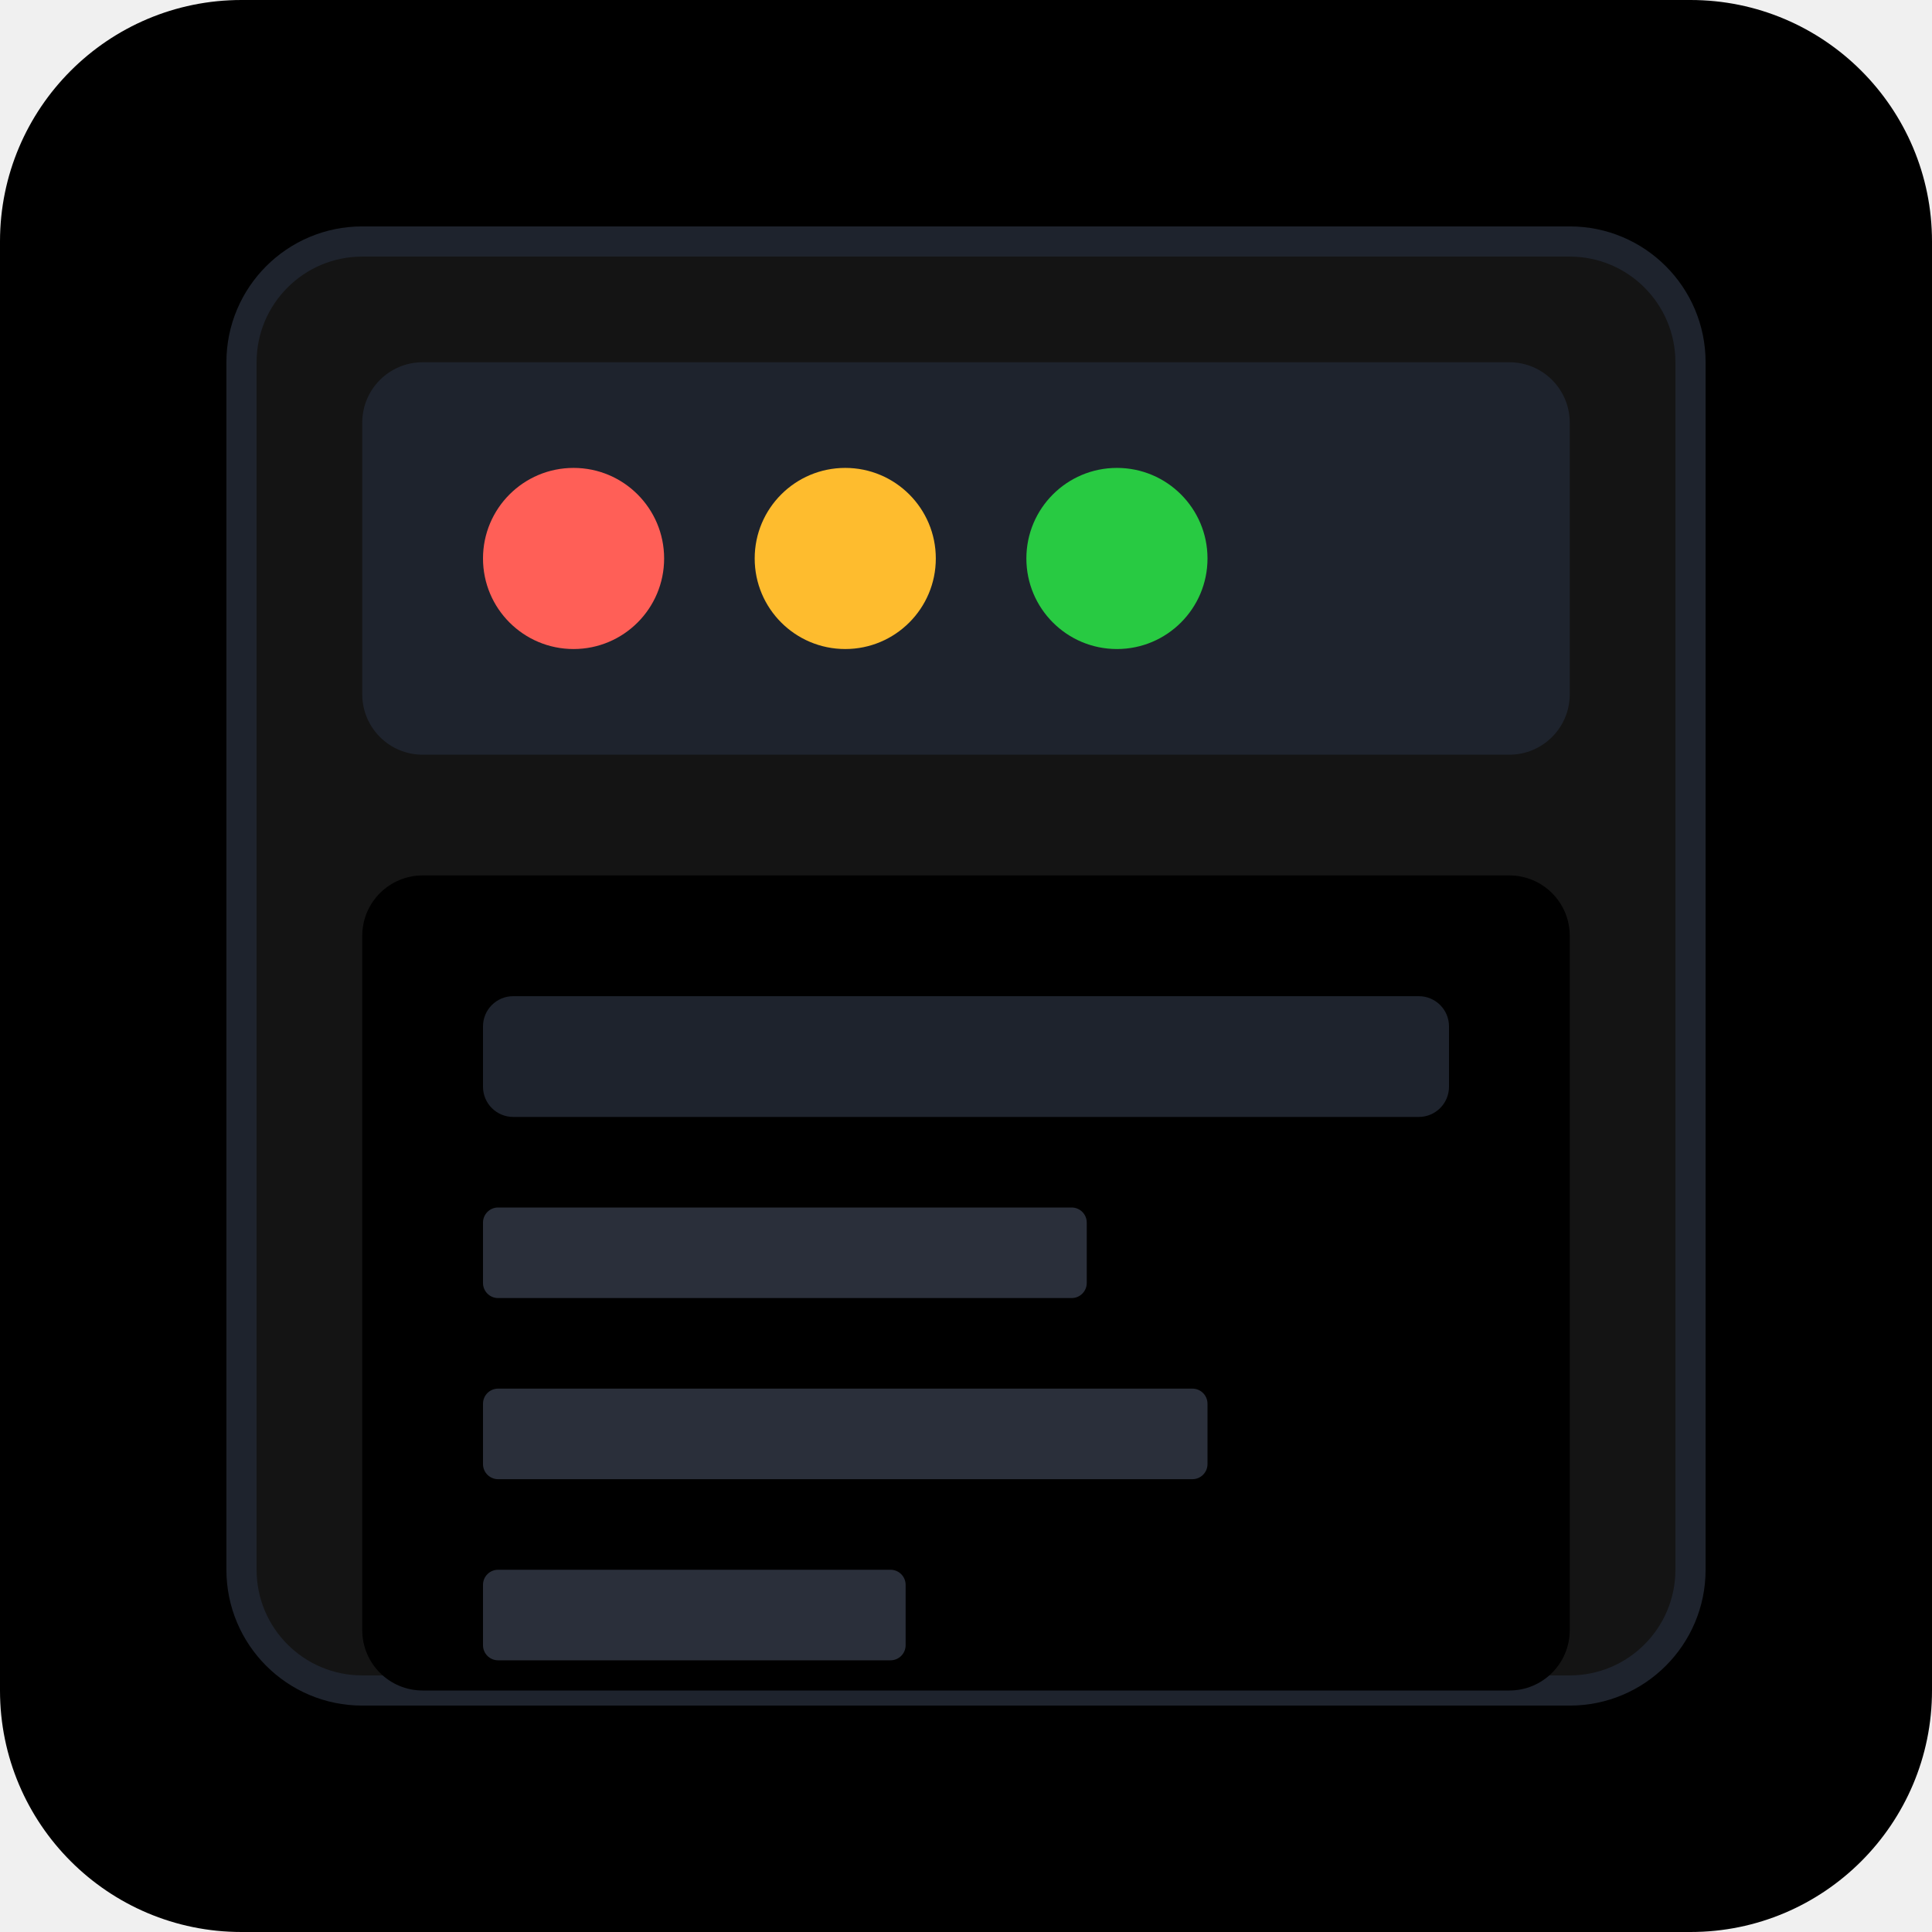
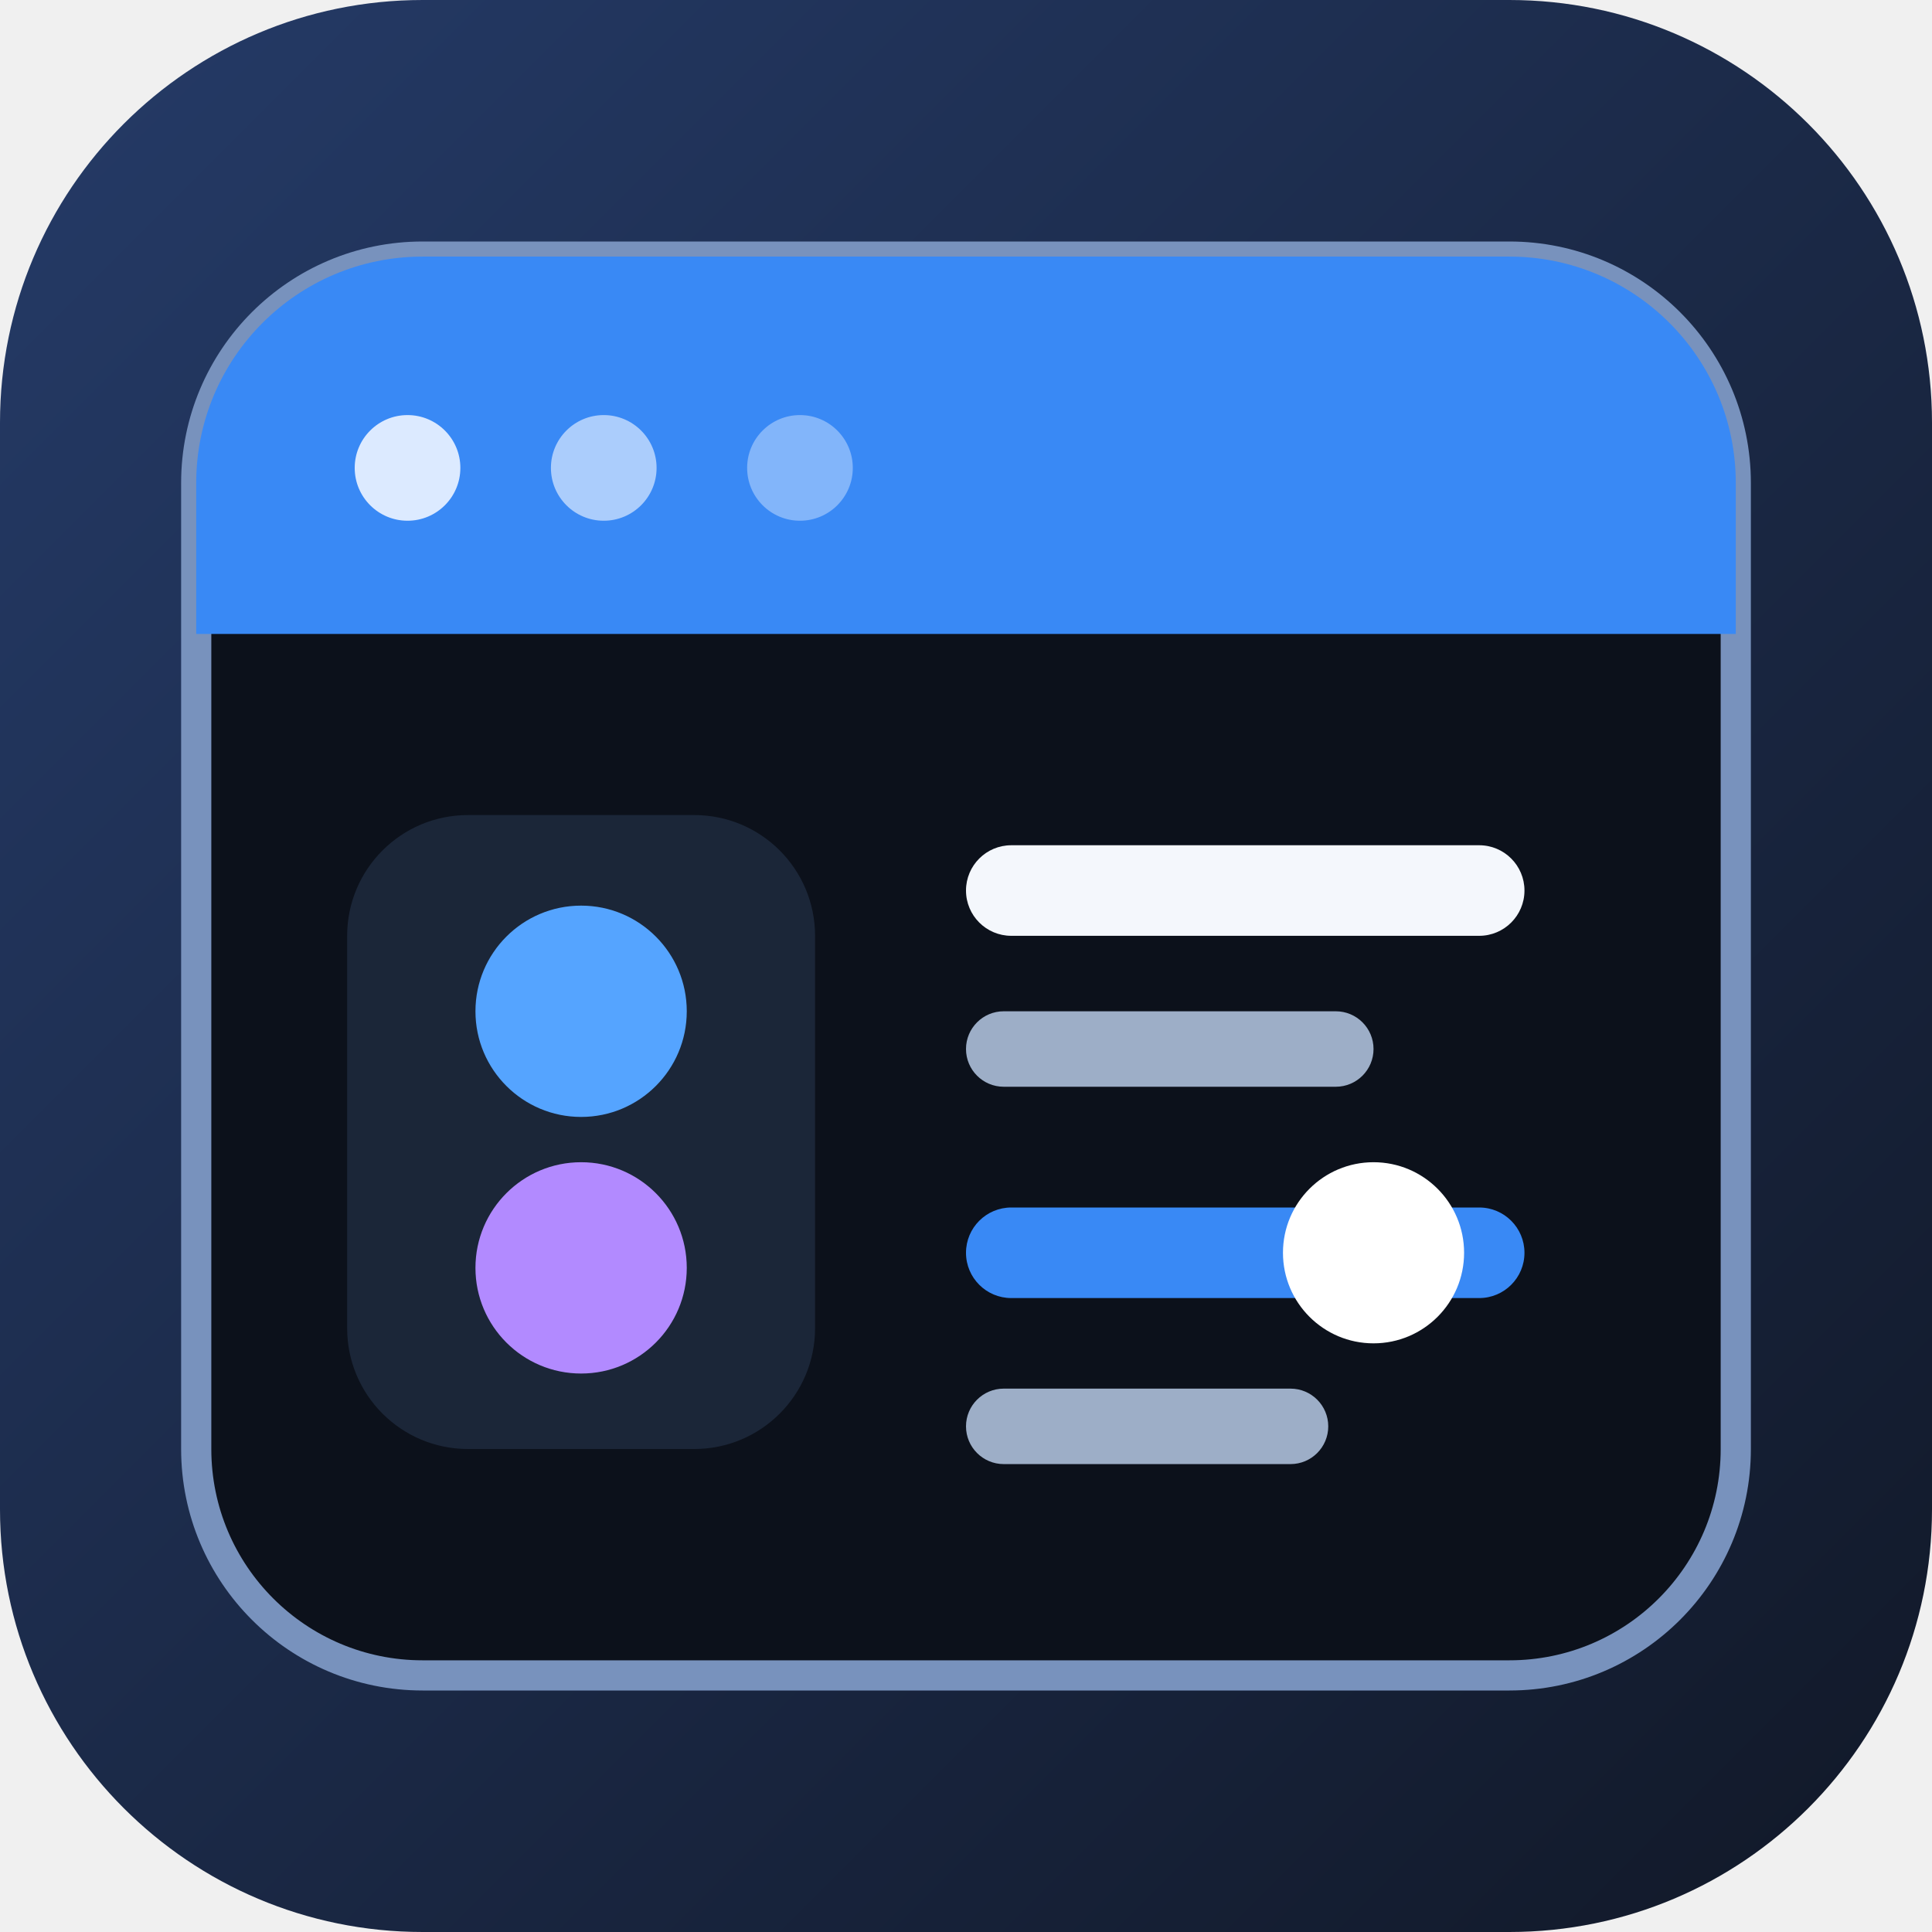
<svg xmlns="http://www.w3.org/2000/svg" viewBox="0 0 128 128">
-   <rect width="128" height="128" rx="16" fill="#000000" />
-   <rect x="16" y="16" width="96" height="96" rx="8" fill="#141414" stroke="#1e232d" stroke-width="2" />
-   <rect x="24" y="24" width="80" height="26" rx="4" fill="#1e232d" />
-   <circle cx="38" cy="37" r="6" fill="#ff5f57" />
-   <circle cx="56" cy="37" r="6" fill="#febc2e" />
-   <circle cx="74" cy="37" r="6" fill="#28ca42" />
-   <rect x="24" y="58" width="80" height="54" rx="4" fill="#000000" />
-   <rect x="32" y="66" width="64" height="8" rx="2" fill="#1e232d" />
-   <rect x="32" y="80" width="40" height="6" rx="1" fill="#2a2f3a" />
-   <rect x="32" y="92" width="48" height="6" rx="1" fill="#2a2f3a" />
-   <rect x="32" y="104" width="28" height="6" rx="1" fill="#2a2f3a" />
+   <defs>
+     <linearGradient id="bg" x1="0" y1="0" x2="1" y2="1">
+       <stop stop-color="#253b68" />
+       <stop offset="1" stop-color="#111827" />
+     </linearGradient>
+   </defs>
+   <rect width="128" height="128" rx="28" fill="url(#bg)" />
+   <rect x="13" y="17" width="102" height="94" rx="15" fill="#0c111b" stroke="#7892bd" stroke-width="2" />
+   <path d="M28 17h72a15 15 0 0 1 15 15v10H13V32a15 15 0 0 1 15-15Z" fill="#3989f5" />
+   <circle cx="27" cy="31" r="3.5" fill="#dceaff" />
+   <circle cx="40" cy="31" r="3.5" fill="#dceaff" opacity=".7" />
+   <circle cx="53" cy="31" r="3.5" fill="#dceaff" opacity=".45" />
+   <rect x="23" y="54" width="31" height="42" rx="8" fill="#1b2638" />
+   <circle cx="38.5" cy="67" r="7" fill="#55a4ff" />
+   <circle cx="38.5" cy="84" r="7" fill="#b28aff" />
+   <rect x="64" y="56" width="37" height="6" rx="3" fill="#f4f7fc" />
+   <rect x="64" y="67" width="27" height="5" rx="2.5" fill="#9daec7" />
+   <rect x="64" y="80" width="37" height="6" rx="3" fill="#3989f5" />
+   <circle cx="91" cy="83" r="6" fill="#ffffff" />
+   <rect x="64" y="92" width="24" height="5" rx="2.5" fill="#9daec7" />
</svg>
